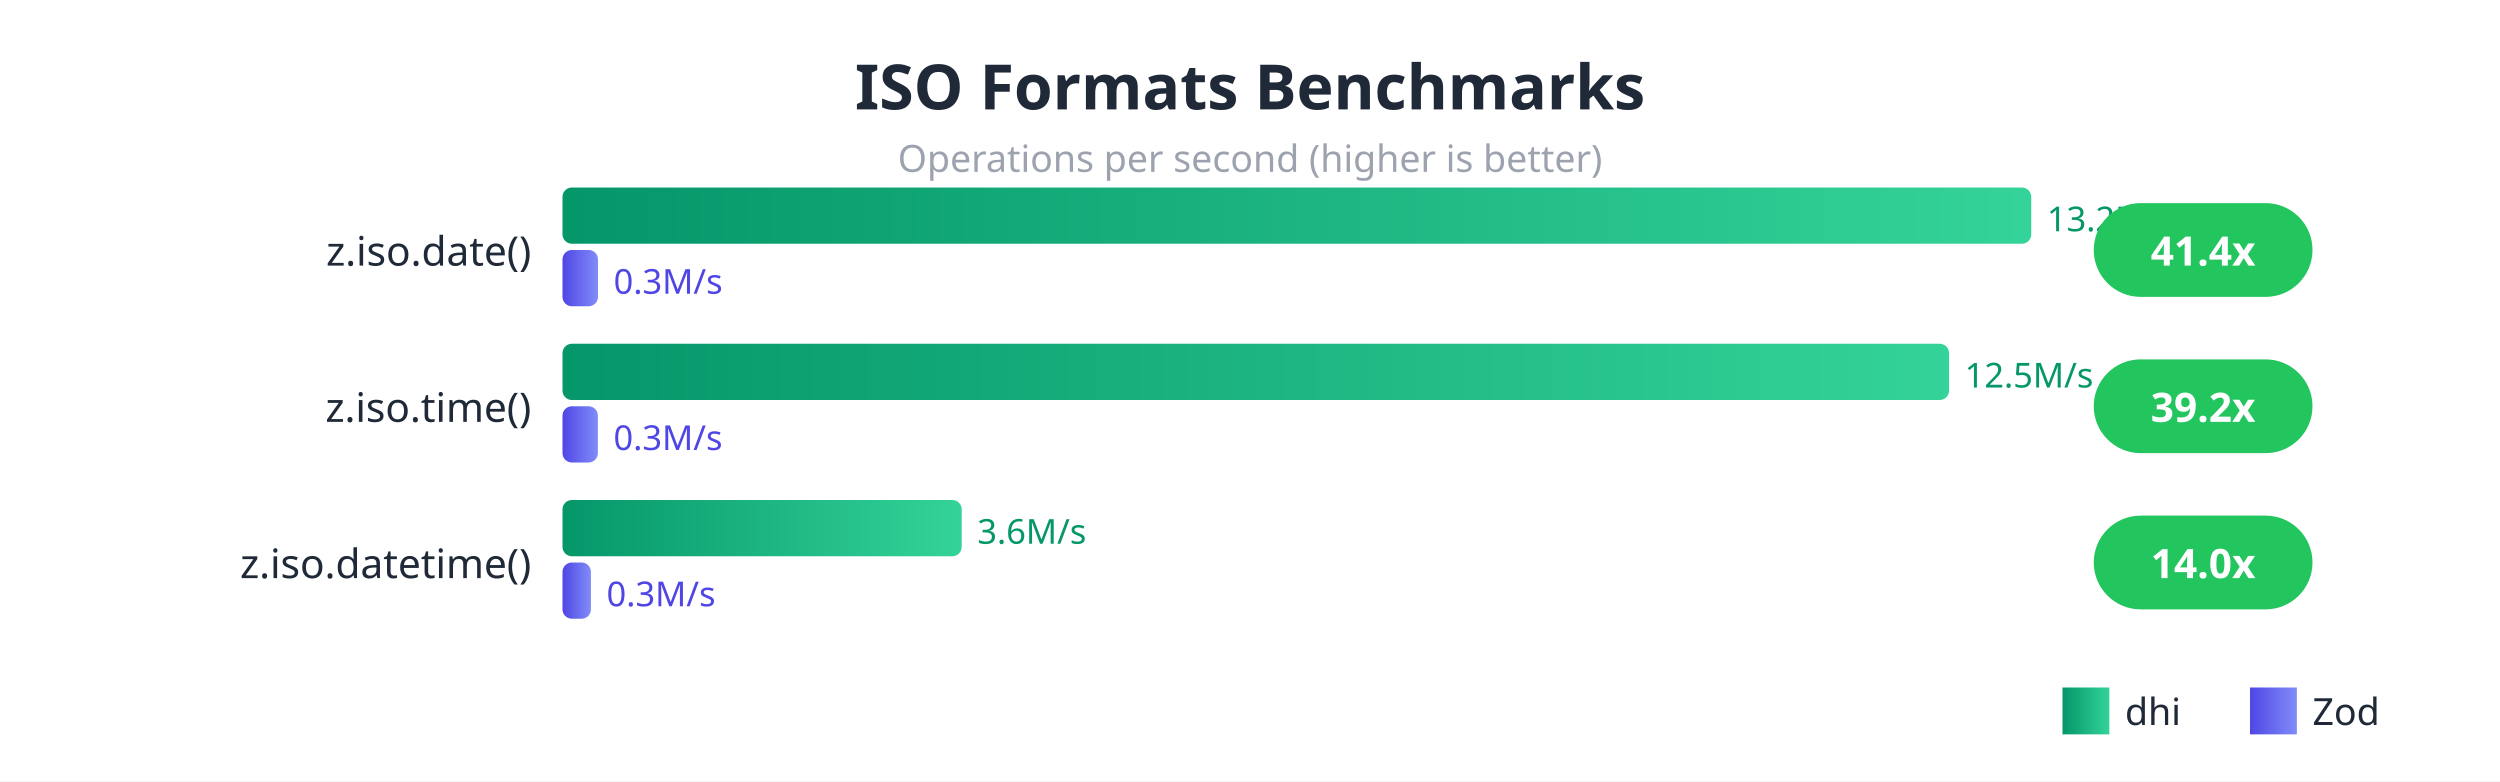
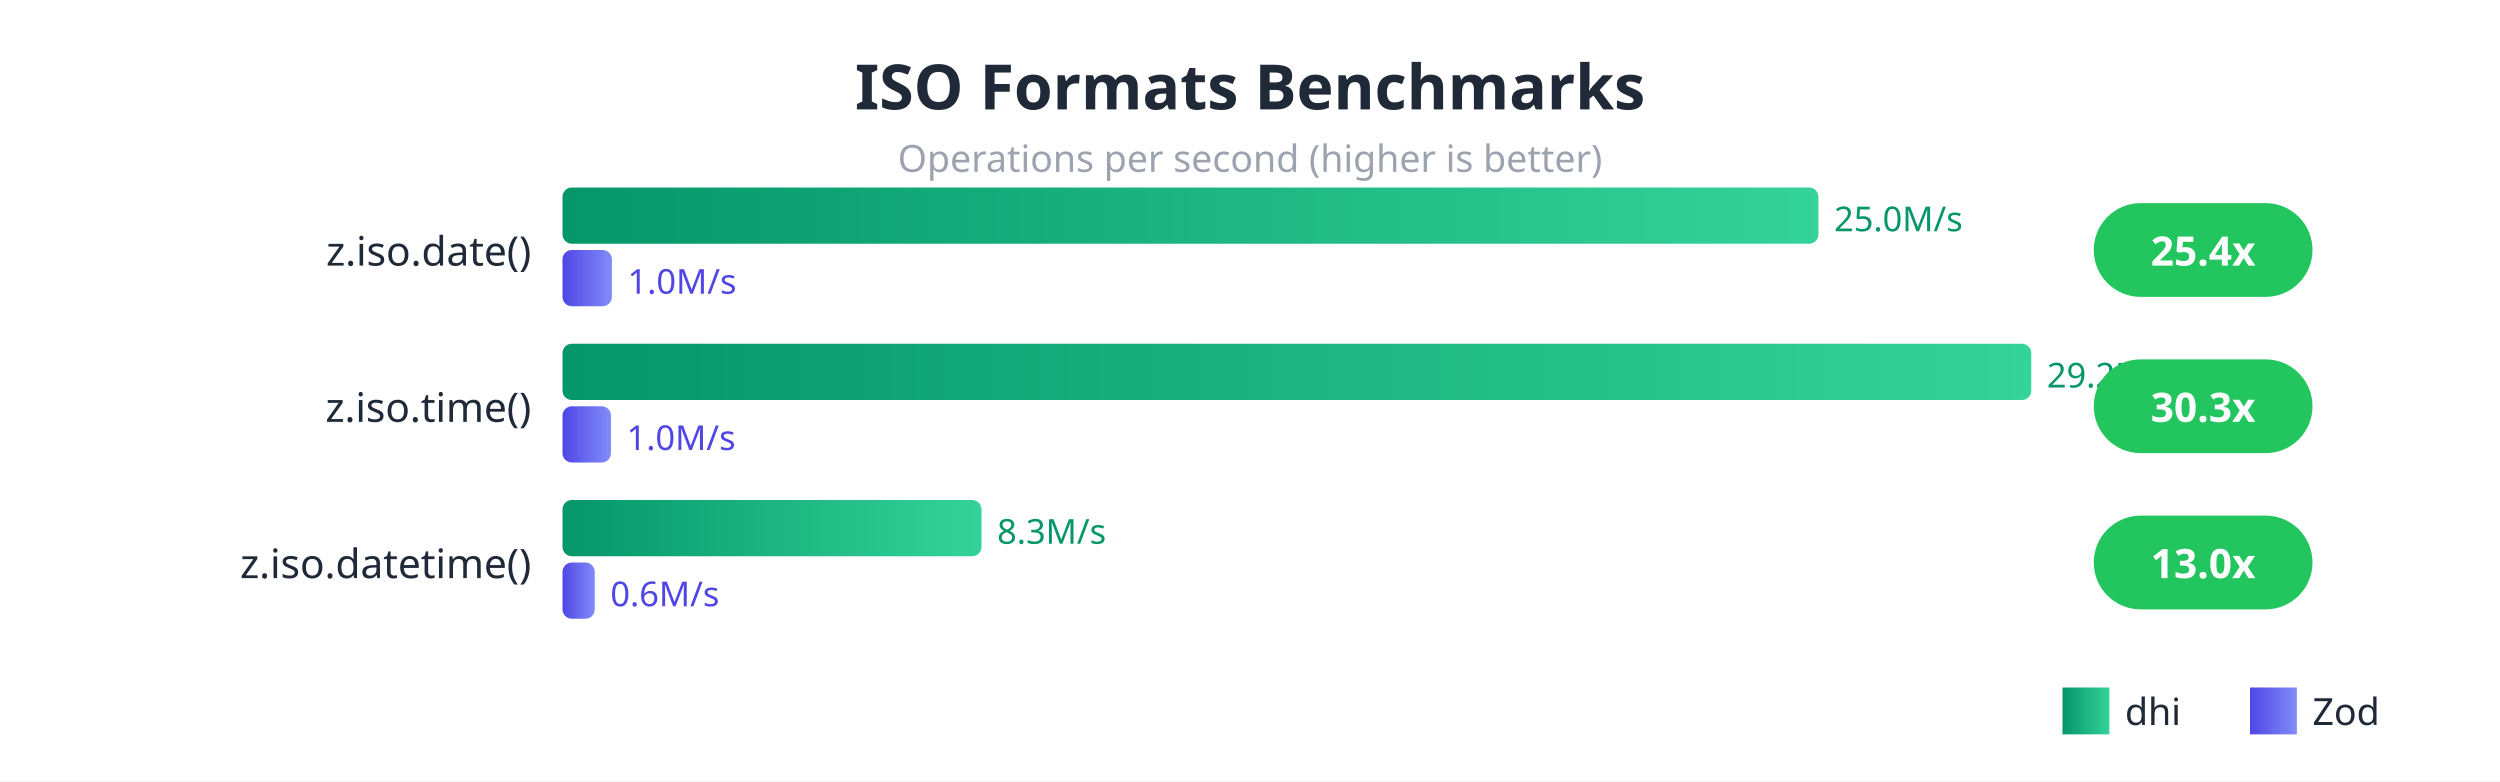
<svg xmlns="http://www.w3.org/2000/svg" viewBox="0 0 800 250" style="font-family: system-ui, sans-serif;">
  <defs>
    <linearGradient id="dhiGrad" x1="0%" y1="0%" x2="100%" y2="0%">
      <stop offset="0%" style="stop-color:#059669;stop-opacity:1" />
      <stop offset="100%" style="stop-color:#34d399;stop-opacity:1" />
    </linearGradient>
    <linearGradient id="zodGrad" x1="0%" y1="0%" x2="100%" y2="0%">
      <stop offset="0%" style="stop-color:#4f46e5;stop-opacity:1" />
      <stop offset="100%" style="stop-color:#818cf8;stop-opacity:1" />
    </linearGradient>
  </defs>
  <rect width="800" height="250" fill="#ffffff" />
  <text x="400" y="35" fill="#1f2937" font-size="20" font-weight="bold" text-anchor="middle">ISO Formats Benchmarks</text>
  <text x="400" y="55" fill="#9ca3af" font-size="12" text-anchor="middle">Operations per second (higher is better)</text>
  <text x="170" y="85" fill="#1f2937" font-size="13" text-anchor="end">z.iso.date()</text>
-   <rect x="180" y="60" width="470" height="18" fill="url(#dhiGrad)" rx="3" />
-   <text x="655" y="74" fill="#059669" font-size="11">13.2M/s</text>
-   <rect x="180" y="80" width="11.363" height="18" fill="url(#zodGrad)" rx="3" />
-   <text x="196.363" y="94" fill="#4f46e5" font-size="11">0.3M/s</text>
+   <rect x="180" y="60" width="401.905" height="18" fill="url(#dhiGrad)" rx="3" />
+   <text x="586.905" y="74" fill="#059669" font-size="11">25.0M/s</text>
+   <rect x="180" y="80" width="15.81" height="18" fill="url(#zodGrad)" rx="3" />
+   <text x="200.81" y="94" fill="#4f46e5" font-size="11">1.0M/s</text>
  <rect x="670" y="65" width="70" height="30" fill="#22c55e" rx="15" />
-   <text x="705" y="85" fill="white" font-size="13" font-weight="bold" text-anchor="middle">41.4x</text>
+   <text x="705" y="85" fill="white" font-size="13" font-weight="bold" text-anchor="middle">25.4x</text>
  <text x="170" y="135" fill="#1f2937" font-size="13" text-anchor="end">z.iso.time()</text>
-   <rect x="180" y="110" width="443.701" height="18" fill="url(#dhiGrad)" rx="3" />
-   <text x="628.701" y="124" fill="#059669" font-size="11">12.5M/s</text>
-   <rect x="180" y="130" width="11.323" height="18" fill="url(#zodGrad)" rx="3" />
-   <text x="196.323" y="144" fill="#4f46e5" font-size="11">0.3M/s</text>
+   <rect x="180" y="110" width="470" height="18" fill="url(#dhiGrad)" rx="3" />
+   <text x="655" y="124" fill="#059669" font-size="11">29.2M/s</text>
+   <rect x="180" y="130" width="15.511" height="18" fill="url(#zodGrad)" rx="3" />
+   <text x="200.511" y="144" fill="#4f46e5" font-size="11">1.0M/s</text>
  <rect x="670" y="115" width="70" height="30" fill="#22c55e" rx="15" />
-   <text x="705" y="135" fill="white" font-size="13" font-weight="bold" text-anchor="middle">39.2x</text>
+   <text x="705" y="135" fill="white" font-size="13" font-weight="bold" text-anchor="middle">30.3x</text>
  <text x="170" y="185" fill="#1f2937" font-size="13" text-anchor="end">z.iso.datetime()</text>
-   <rect x="180" y="160" width="127.748" height="18" fill="url(#dhiGrad)" rx="3" />
-   <text x="312.748" y="174" fill="#059669" font-size="11">3.6M/s</text>
-   <rect x="180" y="180" width="9.1" height="18" fill="url(#zodGrad)" rx="3" />
-   <text x="194.1" y="194" fill="#4f46e5" font-size="11">0.3M/s</text>
+   <rect x="180" y="160" width="134.08" height="18" fill="url(#dhiGrad)" rx="3" />
+   <text x="319.08" y="174" fill="#059669" font-size="11">8.3M/s</text>
+   <rect x="180" y="180" width="10.326" height="18" fill="url(#zodGrad)" rx="3" />
+   <text x="195.326" y="194" fill="#4f46e5" font-size="11">0.6M/s</text>
  <rect x="670" y="165" width="70" height="30" fill="#22c55e" rx="15" />
-   <text x="705" y="185" fill="white" font-size="13" font-weight="bold" text-anchor="middle">14.0x</text>
+   <text x="705" y="185" fill="white" font-size="13" font-weight="bold" text-anchor="middle">13.0x</text>
  <rect x="660" y="220" width="15" height="15" fill="url(#dhiGrad)" />
  <text x="680" y="232" fill="#1f2937" font-size="12">dhi</text>
  <rect x="720" y="220" width="15" height="15" fill="url(#zodGrad)" />
  <text x="740" y="232" fill="#1f2937" font-size="12">Zod</text>
</svg>
